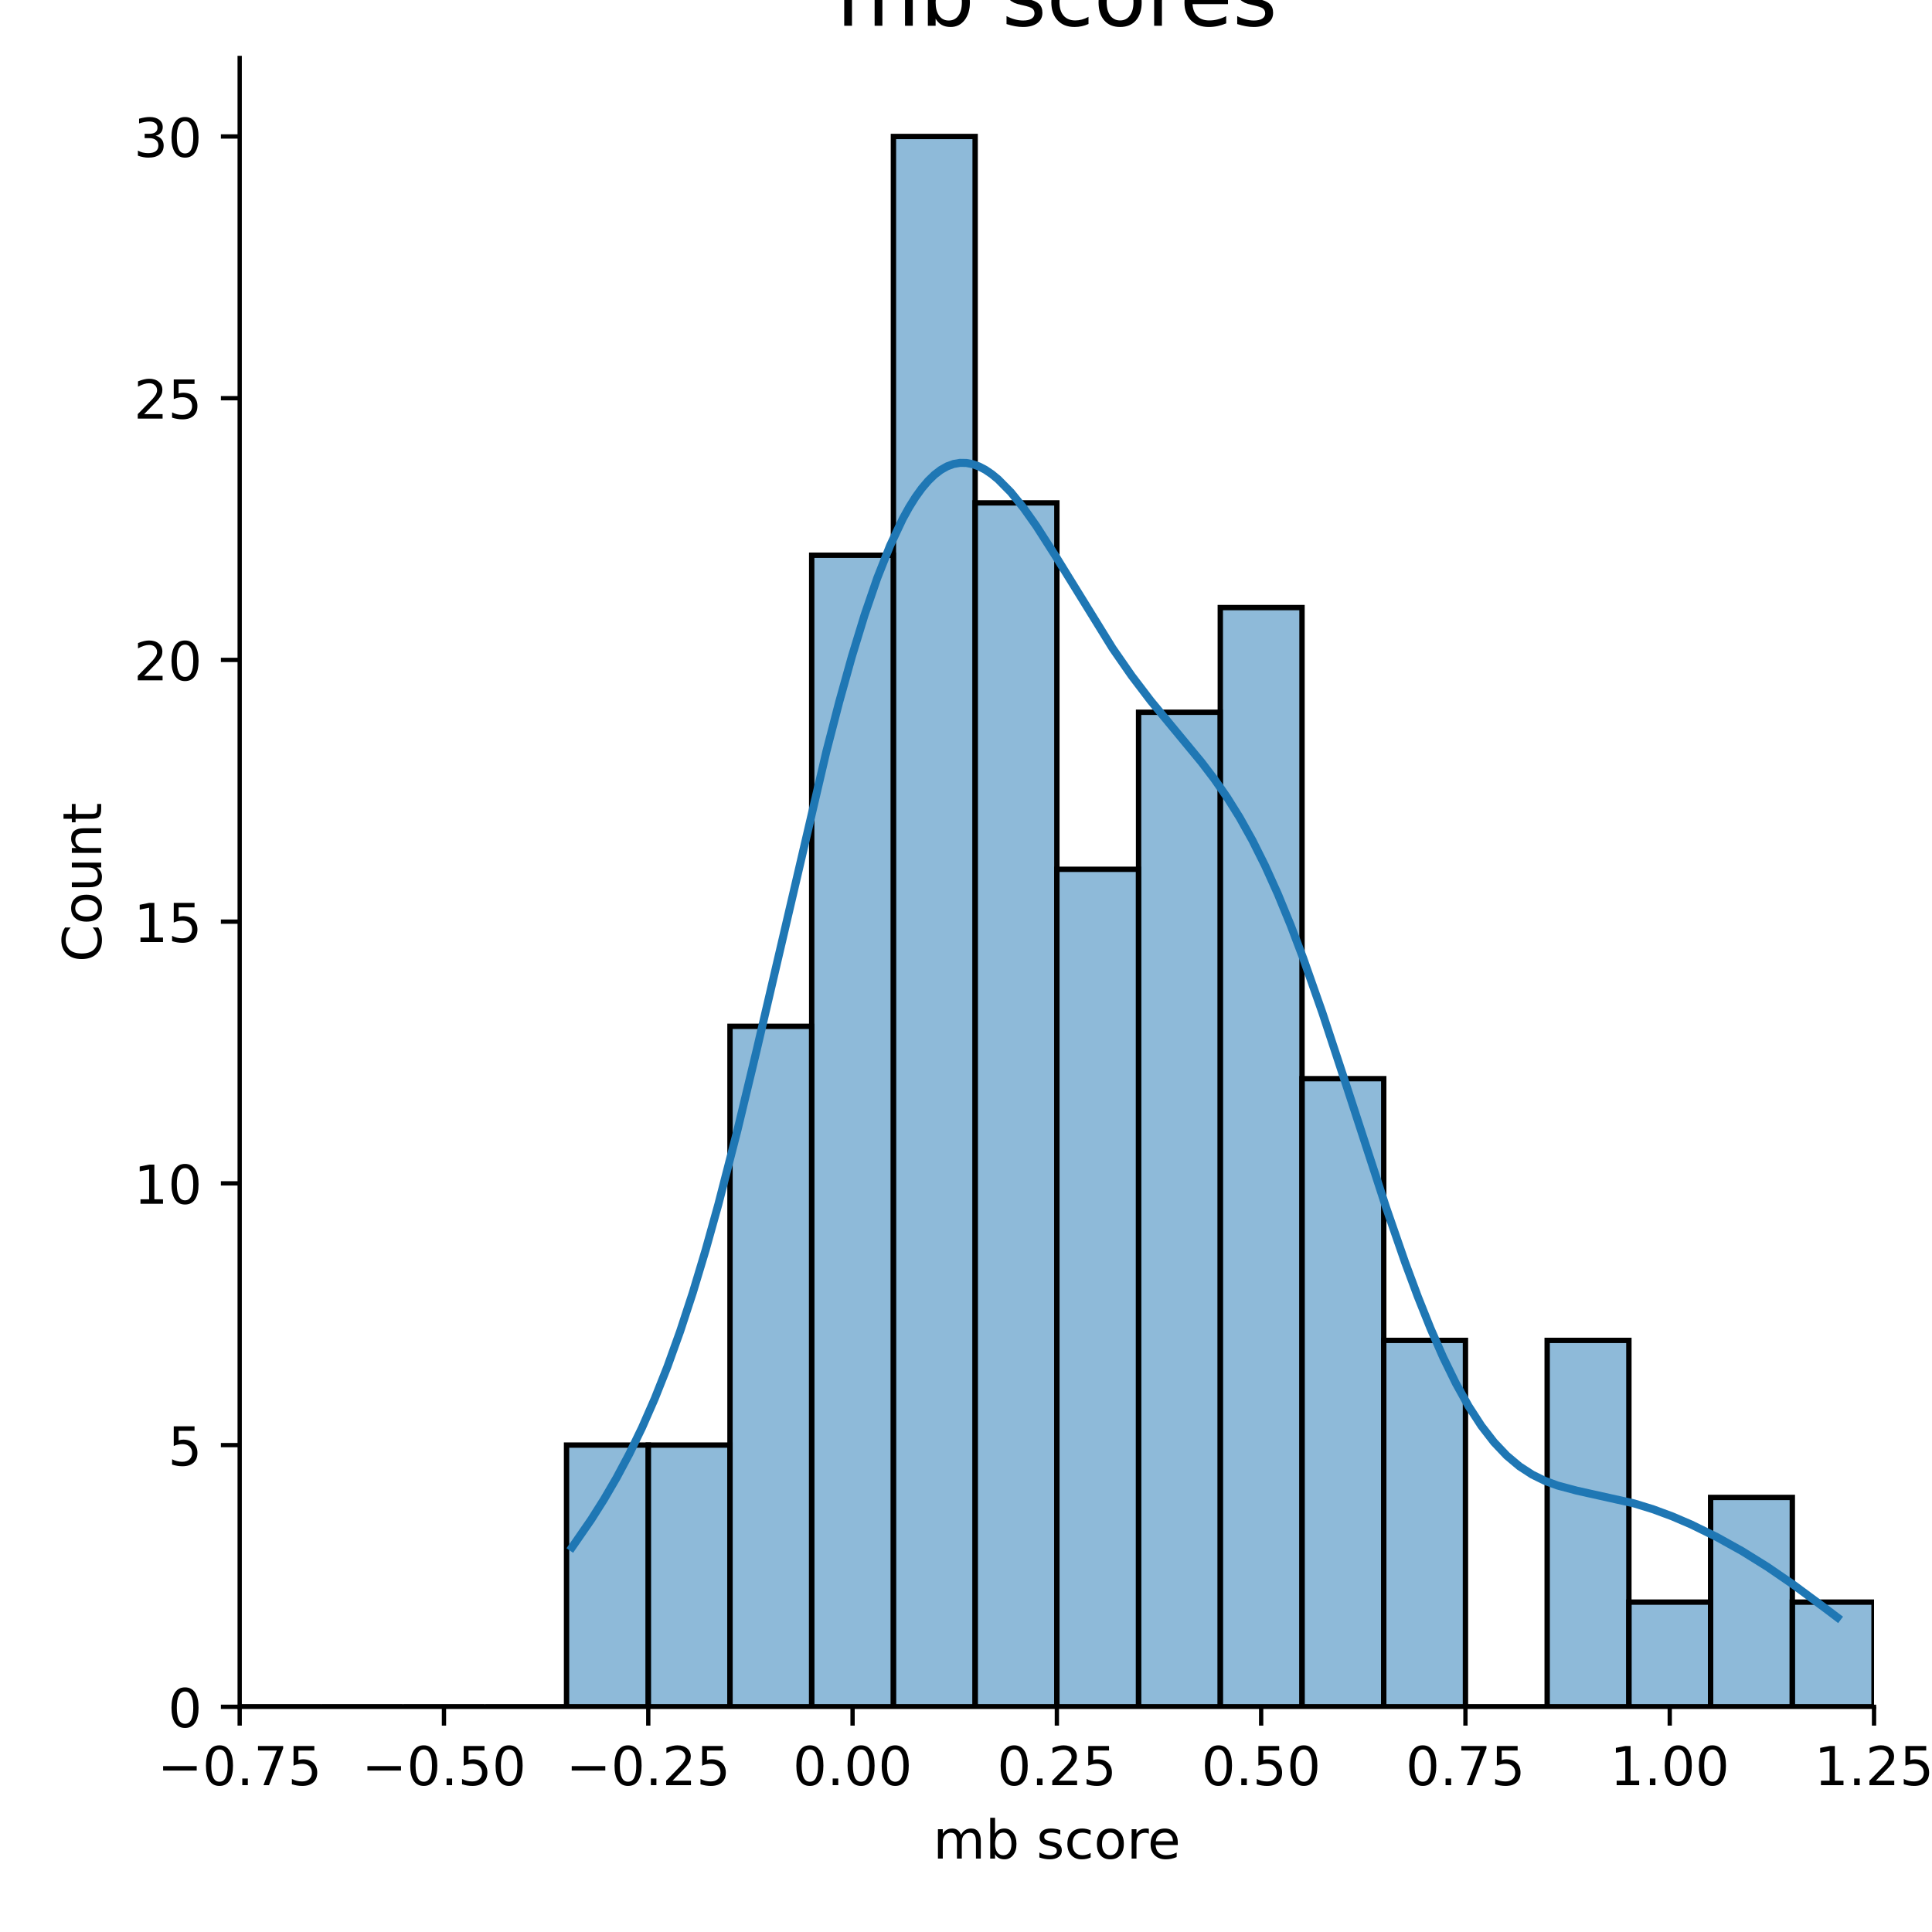
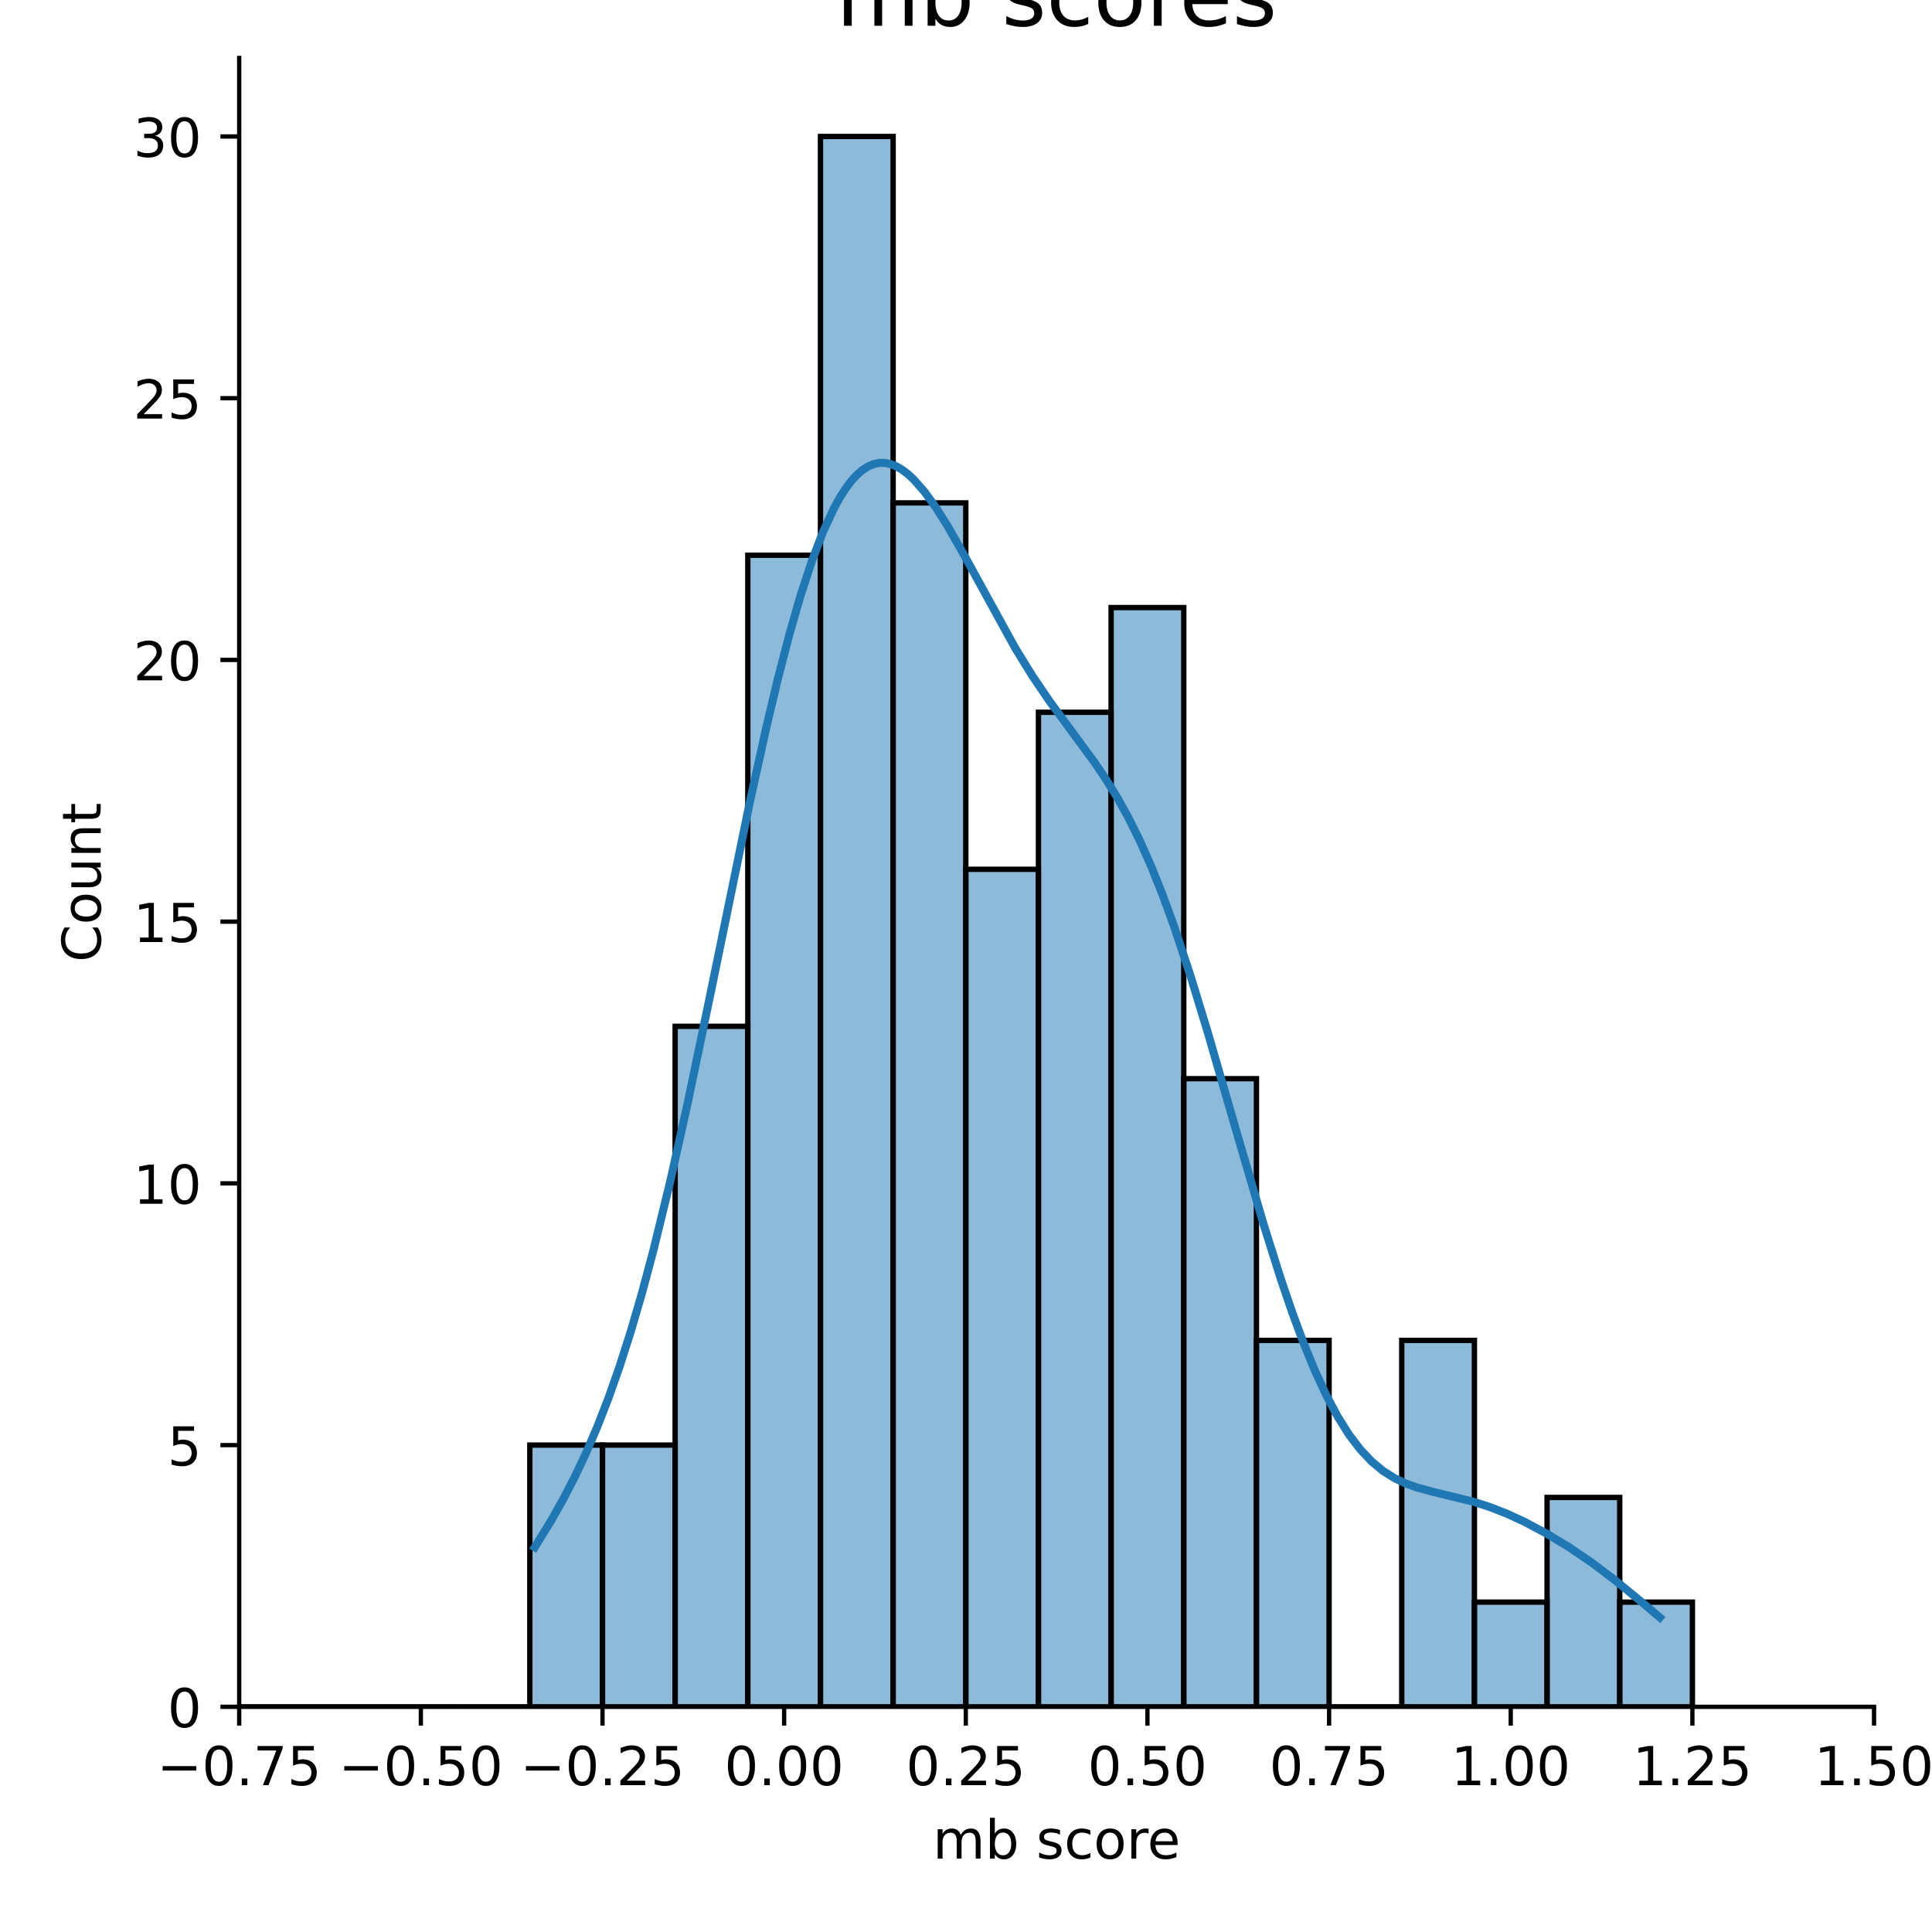
<svg xmlns="http://www.w3.org/2000/svg" xmlns:xlink="http://www.w3.org/1999/xlink" width="360pt" height="360pt" viewBox="0 0 360 360" version="1.1">
  <defs>
    <style type="text/css">*{stroke-linejoin: round; stroke-linecap: butt}</style>
  </defs>
  <g id="figure_1">
    <g id="patch_1">
      <path d="M 0 360  L 360 360  L 360 0  L 0 0  z " style="fill: #ffffff" />
    </g>
    <g id="axes_1">
      <g id="patch_2">
-         <path d="M 44.66 318.04  L 349.2 318.04  L 349.2 10.8  L 44.66 10.8  z " style="fill: #ffffff" />
+         <path d="M 44.57 318.04  L 349.2 318.04  L 349.2 10.8  L 44.57 10.8  z " style="fill: #ffffff" />
      </g>
      <g id="patch_3">
-         <path d="M 44.66 318.04  L 59.887 318.04  L 59.887 318.04  L 44.66 318.04  z " clip-path="url(#p619c63f97e)" style="fill: #1f77b4; fill-opacity: 0.5; stroke: #000000; stroke-linejoin: miter" />
+         <path d="M 44.57 318.04  L 58.109 318.04  L 58.109 318.04  L 44.57 318.04  z " clip-path="url(#p8a3a52ceca)" style="fill: #1f77b4; fill-opacity: 0.5; stroke: #000000; stroke-linejoin: miter" />
      </g>
      <g id="patch_4">
-         <path d="M 59.887 318.04  L 75.114 318.04  L 75.114 318.04  L 59.887 318.04  z " clip-path="url(#p619c63f97e)" style="fill: #1f77b4; fill-opacity: 0.5; stroke: #000000; stroke-linejoin: miter" />
+         <path d="M 58.109 318.04  L 71.648 318.04  L 71.648 318.04  L 58.109 318.04  z " clip-path="url(#p8a3a52ceca)" style="fill: #1f77b4; fill-opacity: 0.5; stroke: #000000; stroke-linejoin: miter" />
      </g>
      <g id="patch_5">
-         <path d="M 75.114 318.04  L 90.341 318.04  L 90.341 318.04  L 75.114 318.04  z " clip-path="url(#p619c63f97e)" style="fill: #1f77b4; fill-opacity: 0.5; stroke: #000000; stroke-linejoin: miter" />
+         <path d="M 71.648 318.04  L 85.187 318.04  L 85.187 318.04  L 71.648 318.04  z " clip-path="url(#p8a3a52ceca)" style="fill: #1f77b4; fill-opacity: 0.5; stroke: #000000; stroke-linejoin: miter" />
      </g>
      <g id="patch_6">
-         <path d="M 90.341 318.04  L 105.568 318.04  L 105.568 318.04  L 90.341 318.04  z " clip-path="url(#p619c63f97e)" style="fill: #1f77b4; fill-opacity: 0.5; stroke: #000000; stroke-linejoin: miter" />
+         <path d="M 85.187 318.04  L 98.726 318.04  L 98.726 318.04  L 85.187 318.04  z " clip-path="url(#p8a3a52ceca)" style="fill: #1f77b4; fill-opacity: 0.5; stroke: #000000; stroke-linejoin: miter" />
      </g>
      <g id="patch_7">
-         <path d="M 105.568 318.04  L 120.795 318.04  L 120.795 269.272  L 105.568 269.272  z " clip-path="url(#p619c63f97e)" style="fill: #1f77b4; fill-opacity: 0.5; stroke: #000000; stroke-linejoin: miter" />
+         <path d="M 98.726 318.04  L 112.266 318.04  L 112.266 269.272  L 98.726 269.272  z " clip-path="url(#p8a3a52ceca)" style="fill: #1f77b4; fill-opacity: 0.5; stroke: #000000; stroke-linejoin: miter" />
      </g>
      <g id="patch_8">
-         <path d="M 120.795 318.04  L 136.022 318.04  L 136.022 269.272  L 120.795 269.272  z " clip-path="url(#p619c63f97e)" style="fill: #1f77b4; fill-opacity: 0.5; stroke: #000000; stroke-linejoin: miter" />
+         <path d="M 112.266 318.04  L 125.805 318.04  L 125.805 269.272  L 112.266 269.272  z " clip-path="url(#p8a3a52ceca)" style="fill: #1f77b4; fill-opacity: 0.5; stroke: #000000; stroke-linejoin: miter" />
      </g>
      <g id="patch_9">
-         <path d="M 136.022 318.04  L 151.249 318.04  L 151.249 191.243  L 136.022 191.243  z " clip-path="url(#p619c63f97e)" style="fill: #1f77b4; fill-opacity: 0.5; stroke: #000000; stroke-linejoin: miter" />
+         <path d="M 125.805 318.04  L 139.344 318.04  L 139.344 191.243  L 125.805 191.243  z " clip-path="url(#p8a3a52ceca)" style="fill: #1f77b4; fill-opacity: 0.5; stroke: #000000; stroke-linejoin: miter" />
      </g>
      <g id="patch_10">
-         <path d="M 151.249 318.04  L 166.476 318.04  L 166.476 103.46  L 151.249 103.46  z " clip-path="url(#p619c63f97e)" style="fill: #1f77b4; fill-opacity: 0.5; stroke: #000000; stroke-linejoin: miter" />
+         <path d="M 139.344 318.04  L 152.883 318.04  L 152.883 103.46  L 139.344 103.46  z " clip-path="url(#p8a3a52ceca)" style="fill: #1f77b4; fill-opacity: 0.5; stroke: #000000; stroke-linejoin: miter" />
      </g>
      <g id="patch_11">
-         <path d="M 166.476 318.04  L 181.703 318.04  L 181.703 25.43  L 166.476 25.43  z " clip-path="url(#p619c63f97e)" style="fill: #1f77b4; fill-opacity: 0.5; stroke: #000000; stroke-linejoin: miter" />
+         <path d="M 152.883 318.04  L 166.422 318.04  L 166.422 25.43  L 152.883 25.43  z " clip-path="url(#p8a3a52ceca)" style="fill: #1f77b4; fill-opacity: 0.5; stroke: #000000; stroke-linejoin: miter" />
      </g>
      <g id="patch_12">
-         <path d="M 181.703 318.04  L 196.93 318.04  L 196.93 93.706  L 181.703 93.706  z " clip-path="url(#p619c63f97e)" style="fill: #1f77b4; fill-opacity: 0.5; stroke: #000000; stroke-linejoin: miter" />
+         <path d="M 166.422 318.04  L 179.961 318.04  L 179.961 93.706  L 166.422 93.706  z " clip-path="url(#p8a3a52ceca)" style="fill: #1f77b4; fill-opacity: 0.5; stroke: #000000; stroke-linejoin: miter" />
      </g>
      <g id="patch_13">
-         <path d="M 196.93 318.04  L 212.157 318.04  L 212.157 161.982  L 196.93 161.982  z " clip-path="url(#p619c63f97e)" style="fill: #1f77b4; fill-opacity: 0.5; stroke: #000000; stroke-linejoin: miter" />
+         <path d="M 179.961 318.04  L 193.5 318.04  L 193.5 161.982  L 179.961 161.982  z " clip-path="url(#p8a3a52ceca)" style="fill: #1f77b4; fill-opacity: 0.5; stroke: #000000; stroke-linejoin: miter" />
      </g>
      <g id="patch_14">
-         <path d="M 212.157 318.04  L 227.384 318.04  L 227.384 132.721  L 212.157 132.721  z " clip-path="url(#p619c63f97e)" style="fill: #1f77b4; fill-opacity: 0.5; stroke: #000000; stroke-linejoin: miter" />
+         <path d="M 193.5 318.04  L 207.039 318.04  L 207.039 132.721  L 193.5 132.721  z " clip-path="url(#p8a3a52ceca)" style="fill: #1f77b4; fill-opacity: 0.5; stroke: #000000; stroke-linejoin: miter" />
      </g>
      <g id="patch_15">
-         <path d="M 227.384 318.04  L 242.611 318.04  L 242.611 113.213  L 227.384 113.213  z " clip-path="url(#p619c63f97e)" style="fill: #1f77b4; fill-opacity: 0.5; stroke: #000000; stroke-linejoin: miter" />
+         <path d="M 207.039 318.04  L 220.578 318.04  L 220.578 113.213  L 207.039 113.213  z " clip-path="url(#p8a3a52ceca)" style="fill: #1f77b4; fill-opacity: 0.5; stroke: #000000; stroke-linejoin: miter" />
      </g>
      <g id="patch_16">
-         <path d="M 242.611 318.04  L 257.838 318.04  L 257.838 200.996  L 242.611 200.996  z " clip-path="url(#p619c63f97e)" style="fill: #1f77b4; fill-opacity: 0.5; stroke: #000000; stroke-linejoin: miter" />
+         <path d="M 220.578 318.04  L 234.118 318.04  L 234.118 200.996  L 220.578 200.996  z " clip-path="url(#p8a3a52ceca)" style="fill: #1f77b4; fill-opacity: 0.5; stroke: #000000; stroke-linejoin: miter" />
      </g>
      <g id="patch_17">
-         <path d="M 257.838 318.04  L 273.065 318.04  L 273.065 249.764  L 257.838 249.764  z " clip-path="url(#p619c63f97e)" style="fill: #1f77b4; fill-opacity: 0.5; stroke: #000000; stroke-linejoin: miter" />
+         <path d="M 234.118 318.04  L 247.657 318.04  L 247.657 249.764  L 234.118 249.764  z " clip-path="url(#p8a3a52ceca)" style="fill: #1f77b4; fill-opacity: 0.5; stroke: #000000; stroke-linejoin: miter" />
      </g>
      <g id="patch_18">
-         <path d="M 273.065 318.04  L 288.292 318.04  L 288.292 318.04  L 273.065 318.04  z " clip-path="url(#p619c63f97e)" style="fill: #1f77b4; fill-opacity: 0.5; stroke: #000000; stroke-linejoin: miter" />
+         <path d="M 247.657 318.04  L 261.196 318.04  L 261.196 318.04  L 247.657 318.04  z " clip-path="url(#p8a3a52ceca)" style="fill: #1f77b4; fill-opacity: 0.5; stroke: #000000; stroke-linejoin: miter" />
      </g>
      <g id="patch_19">
-         <path d="M 288.292 318.04  L 303.519 318.04  L 303.519 249.764  L 288.292 249.764  z " clip-path="url(#p619c63f97e)" style="fill: #1f77b4; fill-opacity: 0.5; stroke: #000000; stroke-linejoin: miter" />
+         <path d="M 261.196 318.04  L 274.735 318.04  L 274.735 249.764  L 261.196 249.764  z " clip-path="url(#p8a3a52ceca)" style="fill: #1f77b4; fill-opacity: 0.5; stroke: #000000; stroke-linejoin: miter" />
      </g>
      <g id="patch_20">
-         <path d="M 303.519 318.04  L 318.746 318.04  L 318.746 298.533  L 303.519 298.533  z " clip-path="url(#p619c63f97e)" style="fill: #1f77b4; fill-opacity: 0.5; stroke: #000000; stroke-linejoin: miter" />
+         <path d="M 274.735 318.04  L 288.274 318.04  L 288.274 298.533  L 274.735 298.533  z " clip-path="url(#p8a3a52ceca)" style="fill: #1f77b4; fill-opacity: 0.5; stroke: #000000; stroke-linejoin: miter" />
      </g>
      <g id="patch_21">
-         <path d="M 318.746 318.04  L 333.973 318.04  L 333.973 279.025  L 318.746 279.025  z " clip-path="url(#p619c63f97e)" style="fill: #1f77b4; fill-opacity: 0.5; stroke: #000000; stroke-linejoin: miter" />
+         <path d="M 288.274 318.04  L 301.813 318.04  L 301.813 279.025  L 288.274 279.025  z " clip-path="url(#p8a3a52ceca)" style="fill: #1f77b4; fill-opacity: 0.5; stroke: #000000; stroke-linejoin: miter" />
      </g>
      <g id="patch_22">
-         <path d="M 333.973 318.04  L 349.2 318.04  L 349.2 298.533  L 333.973 298.533  z " clip-path="url(#p619c63f97e)" style="fill: #1f77b4; fill-opacity: 0.5; stroke: #000000; stroke-linejoin: miter" />
+         <path d="M 301.813 318.04  L 315.352 318.04  L 315.352 298.533  L 301.813 298.533  z " clip-path="url(#p8a3a52ceca)" style="fill: #1f77b4; fill-opacity: 0.5; stroke: #000000; stroke-linejoin: miter" />
      </g>
      <g id="matplotlib.axis_1">
        <g id="xtick_1">
          <g id="line2d_1">
            <defs>
-               <path id="mde78fc7ab2" d="M 0 0  L 0 3.5  " style="stroke: #000000; stroke-width: 0.8" />
+               <path id="m3c05bf5088" d="M 0 0  L 0 3.5  " style="stroke: #000000; stroke-width: 0.8" />
            </defs>
            <g>
-               <use xlink:href="#mde78fc7ab2" x="44.66" y="318.04" style="stroke: #000000; stroke-width: 0.8" />
+               <use xlink:href="#m3c05bf5088" x="44.57" y="318.04" style="stroke: #000000; stroke-width: 0.8" />
            </g>
          </g>
          <g id="text_1">
-             <g transform="translate(29.33734 332.6384) scale(0.1 -0.1)">
+             <g transform="translate(29.24734 332.6384) scale(0.1 -0.1)">
              <defs>
                <path id="DejaVuSans-2212" d="M 678 2272  L 4684 2272  L 4684 1741  L 678 1741  L 678 2272  z " transform="scale(0.015625)" />
                <path id="DejaVuSans-30" d="M 2034 4250  Q 1547 4250 1301 3770  Q 1056 3291 1056 2328  Q 1056 1369 1301 889  Q 1547 409 2034 409  Q 2525 409 2770 889  Q 3016 1369 3016 2328  Q 3016 3291 2770 3770  Q 2525 4250 2034 4250  z M 2034 4750  Q 2819 4750 3233 4129  Q 3647 3509 3647 2328  Q 3647 1150 3233 529  Q 2819 -91 2034 -91  Q 1250 -91 836 529  Q 422 1150 422 2328  Q 422 3509 836 4129  Q 1250 4750 2034 4750  z " transform="scale(0.015625)" />
                <path id="DejaVuSans-2e" d="M 684 794  L 1344 794  L 1344 0  L 684 0  L 684 794  z " transform="scale(0.015625)" />
                <path id="DejaVuSans-37" d="M 525 4666  L 3525 4666  L 3525 4397  L 1831 0  L 1172 0  L 2766 4134  L 525 4134  L 525 4666  z " transform="scale(0.015625)" />
                <path id="DejaVuSans-35" d="M 691 4666  L 3169 4666  L 3169 4134  L 1269 4134  L 1269 2991  Q 1406 3038 1543 3061  Q 1681 3084 1819 3084  Q 2600 3084 3056 2656  Q 3513 2228 3513 1497  Q 3513 744 3044 326  Q 2575 -91 1722 -91  Q 1428 -91 1123 -41  Q 819 9 494 109  L 494 744  Q 775 591 1075 516  Q 1375 441 1709 441  Q 2250 441 2565 725  Q 2881 1009 2881 1497  Q 2881 1984 2565 2268  Q 2250 2553 1709 2553  Q 1456 2553 1204 2497  Q 953 2441 691 2322  L 691 4666  z " transform="scale(0.015625)" />
              </defs>
              <use xlink:href="#DejaVuSans-2212" />
              <use xlink:href="#DejaVuSans-30" x="83.789" />
              <use xlink:href="#DejaVuSans-2e" x="147.412" />
              <use xlink:href="#DejaVuSans-37" x="179.199" />
              <use xlink:href="#DejaVuSans-35" x="242.822" />
            </g>
          </g>
        </g>
        <g id="xtick_2">
          <g id="line2d_2">
            <g>
-               <use xlink:href="#mde78fc7ab2" x="82.728" y="318.04" style="stroke: #000000; stroke-width: 0.8" />
+               <use xlink:href="#m3c05bf5088" x="78.418" y="318.04" style="stroke: #000000; stroke-width: 0.8" />
            </g>
          </g>
          <g id="text_2">
-             <g transform="translate(67.40484 332.6384) scale(0.1 -0.1)">
+             <g transform="translate(63.09512 332.6384) scale(0.1 -0.1)">
              <use xlink:href="#DejaVuSans-2212" />
              <use xlink:href="#DejaVuSans-30" x="83.789" />
              <use xlink:href="#DejaVuSans-2e" x="147.412" />
              <use xlink:href="#DejaVuSans-35" x="179.199" />
              <use xlink:href="#DejaVuSans-30" x="242.822" />
            </g>
          </g>
        </g>
        <g id="xtick_3">
          <g id="line2d_3">
            <g>
-               <use xlink:href="#mde78fc7ab2" x="120.795" y="318.04" style="stroke: #000000; stroke-width: 0.8" />
+               <use xlink:href="#m3c05bf5088" x="112.266" y="318.04" style="stroke: #000000; stroke-width: 0.8" />
            </g>
          </g>
          <g id="text_3">
-             <g transform="translate(105.4723 332.6384) scale(0.1 -0.1)">
+             <g transform="translate(96.9429 332.6384) scale(0.1 -0.1)">
              <defs>
                <path id="DejaVuSans-32" d="M 1228 531  L 3431 531  L 3431 0  L 469 0  L 469 531  Q 828 903 1448 1529  Q 2069 2156 2228 2338  Q 2531 2678 2651 2914  Q 2772 3150 2772 3378  Q 2772 3750 2511 3984  Q 2250 4219 1831 4219  Q 1534 4219 1204 4116  Q 875 4013 500 3803  L 500 4441  Q 881 4594 1212 4672  Q 1544 4750 1819 4750  Q 2544 4750 2975 4387  Q 3406 4025 3406 3419  Q 3406 3131 3298 2873  Q 3191 2616 2906 2266  Q 2828 2175 2409 1742  Q 1991 1309 1228 531  z " transform="scale(0.015625)" />
              </defs>
              <use xlink:href="#DejaVuSans-2212" />
              <use xlink:href="#DejaVuSans-30" x="83.789" />
              <use xlink:href="#DejaVuSans-2e" x="147.412" />
              <use xlink:href="#DejaVuSans-32" x="179.199" />
              <use xlink:href="#DejaVuSans-35" x="242.822" />
            </g>
          </g>
        </g>
        <g id="xtick_4">
          <g id="line2d_4">
            <g>
-               <use xlink:href="#mde78fc7ab2" x="158.863" y="318.04" style="stroke: #000000; stroke-width: 0.8" />
+               <use xlink:href="#m3c05bf5088" x="146.113" y="318.04" style="stroke: #000000; stroke-width: 0.8" />
            </g>
          </g>
          <g id="text_4">
-             <g transform="translate(147.7297 332.6384) scale(0.1 -0.1)">
+             <g transform="translate(134.9805 332.6384) scale(0.1 -0.1)">
              <use xlink:href="#DejaVuSans-30" />
              <use xlink:href="#DejaVuSans-2e" x="63.623" />
              <use xlink:href="#DejaVuSans-30" x="95.41" />
              <use xlink:href="#DejaVuSans-30" x="159.033" />
            </g>
          </g>
        </g>
        <g id="xtick_5">
          <g id="line2d_5">
            <g>
-               <use xlink:href="#mde78fc7ab2" x="196.93" y="318.04" style="stroke: #000000; stroke-width: 0.8" />
+               <use xlink:href="#m3c05bf5088" x="179.961" y="318.04" style="stroke: #000000; stroke-width: 0.8" />
            </g>
          </g>
          <g id="text_5">
-             <g transform="translate(185.7972 332.6384) scale(0.1 -0.1)">
+             <g transform="translate(168.8283 332.6384) scale(0.1 -0.1)">
              <use xlink:href="#DejaVuSans-30" />
              <use xlink:href="#DejaVuSans-2e" x="63.623" />
              <use xlink:href="#DejaVuSans-32" x="95.41" />
              <use xlink:href="#DejaVuSans-35" x="159.033" />
            </g>
          </g>
        </g>
        <g id="xtick_6">
          <g id="line2d_6">
            <g>
-               <use xlink:href="#mde78fc7ab2" x="234.998" y="318.04" style="stroke: #000000; stroke-width: 0.8" />
+               <use xlink:href="#m3c05bf5088" x="213.809" y="318.04" style="stroke: #000000; stroke-width: 0.8" />
            </g>
          </g>
          <g id="text_6">
-             <g transform="translate(223.8647 332.6384) scale(0.1 -0.1)">
+             <g transform="translate(202.6761 332.6384) scale(0.1 -0.1)">
              <use xlink:href="#DejaVuSans-30" />
              <use xlink:href="#DejaVuSans-2e" x="63.623" />
              <use xlink:href="#DejaVuSans-35" x="95.41" />
              <use xlink:href="#DejaVuSans-30" x="159.033" />
            </g>
          </g>
        </g>
        <g id="xtick_7">
          <g id="line2d_7">
            <g>
-               <use xlink:href="#mde78fc7ab2" x="273.065" y="318.04" style="stroke: #000000; stroke-width: 0.8" />
+               <use xlink:href="#m3c05bf5088" x="247.657" y="318.04" style="stroke: #000000; stroke-width: 0.8" />
            </g>
          </g>
          <g id="text_7">
-             <g transform="translate(261.9322 332.6384) scale(0.1 -0.1)">
+             <g transform="translate(236.5239 332.6384) scale(0.1 -0.1)">
              <use xlink:href="#DejaVuSans-30" />
              <use xlink:href="#DejaVuSans-2e" x="63.623" />
              <use xlink:href="#DejaVuSans-37" x="95.41" />
              <use xlink:href="#DejaVuSans-35" x="159.033" />
            </g>
          </g>
        </g>
        <g id="xtick_8">
          <g id="line2d_8">
            <g>
-               <use xlink:href="#mde78fc7ab2" x="311.132" y="318.04" style="stroke: #000000; stroke-width: 0.8" />
+               <use xlink:href="#m3c05bf5088" x="281.504" y="318.04" style="stroke: #000000; stroke-width: 0.8" />
            </g>
          </g>
          <g id="text_8">
-             <g transform="translate(299.9997 332.6384) scale(0.1 -0.1)">
+             <g transform="translate(270.3716 332.6384) scale(0.1 -0.1)">
              <defs>
                <path id="DejaVuSans-31" d="M 794 531  L 1825 531  L 1825 4091  L 703 3866  L 703 4441  L 1819 4666  L 2450 4666  L 2450 531  L 3481 531  L 3481 0  L 794 0  L 794 531  z " transform="scale(0.015625)" />
              </defs>
              <use xlink:href="#DejaVuSans-31" />
              <use xlink:href="#DejaVuSans-2e" x="63.623" />
              <use xlink:href="#DejaVuSans-30" x="95.41" />
              <use xlink:href="#DejaVuSans-30" x="159.033" />
            </g>
          </g>
        </g>
        <g id="xtick_9">
          <g id="line2d_9">
            <g>
-               <use xlink:href="#mde78fc7ab2" x="349.2" y="318.04" style="stroke: #000000; stroke-width: 0.8" />
+               <use xlink:href="#m3c05bf5088" x="315.352" y="318.04" style="stroke: #000000; stroke-width: 0.8" />
            </g>
          </g>
          <g id="text_9">
+             <g transform="translate(304.2194 332.6384) scale(0.1 -0.1)">
+               <use xlink:href="#DejaVuSans-31" />
+               <use xlink:href="#DejaVuSans-2e" x="63.623" />
+               <use xlink:href="#DejaVuSans-32" x="95.41" />
+               <use xlink:href="#DejaVuSans-35" x="159.033" />
+             </g>
+           </g>
+         </g>
+         <g id="xtick_10">
+           <g id="line2d_10">
+             <g>
+               <use xlink:href="#m3c05bf5088" x="349.2" y="318.04" style="stroke: #000000; stroke-width: 0.8" />
+             </g>
+           </g>
+           <g id="text_10">
            <g transform="translate(338.0672 332.6384) scale(0.1 -0.1)">
              <use xlink:href="#DejaVuSans-31" />
              <use xlink:href="#DejaVuSans-2e" x="63.623" />
-               <use xlink:href="#DejaVuSans-32" x="95.41" />
-               <use xlink:href="#DejaVuSans-35" x="159.033" />
-             </g>
-           </g>
-         </g>
-         <g id="text_10">
-           <g transform="translate(173.8636 346.3166) scale(0.1 -0.1)">
+               <use xlink:href="#DejaVuSans-35" x="95.41" />
+               <use xlink:href="#DejaVuSans-30" x="159.033" />
+             </g>
+           </g>
+         </g>
+         <g id="text_11">
+           <g transform="translate(173.8186 346.3166) scale(0.1 -0.1)">
            <defs>
              <path id="DejaVuSans-6d" d="M 3328 2828  Q 3544 3216 3844 3400  Q 4144 3584 4550 3584  Q 5097 3584 5394 3201  Q 5691 2819 5691 2113  L 5691 0  L 5113 0  L 5113 2094  Q 5113 2597 4934 2840  Q 4756 3084 4391 3084  Q 3944 3084 3684 2787  Q 3425 2491 3425 1978  L 3425 0  L 2847 0  L 2847 2094  Q 2847 2600 2669 2842  Q 2491 3084 2119 3084  Q 1678 3084 1418 2786  Q 1159 2488 1159 1978  L 1159 0  L 581 0  L 581 3500  L 1159 3500  L 1159 2956  Q 1356 3278 1631 3431  Q 1906 3584 2284 3584  Q 2666 3584 2933 3390  Q 3200 3197 3328 2828  z " transform="scale(0.015625)" />
              <path id="DejaVuSans-62" d="M 3116 1747  Q 3116 2381 2855 2742  Q 2594 3103 2138 3103  Q 1681 3103 1420 2742  Q 1159 2381 1159 1747  Q 1159 1113 1420 752  Q 1681 391 2138 391  Q 2594 391 2855 752  Q 3116 1113 3116 1747  z M 1159 2969  Q 1341 3281 1617 3432  Q 1894 3584 2278 3584  Q 2916 3584 3314 3078  Q 3713 2572 3713 1747  Q 3713 922 3314 415  Q 2916 -91 2278 -91  Q 1894 -91 1617 61  Q 1341 213 1159 525  L 1159 0  L 581 0  L 581 4863  L 1159 4863  L 1159 2969  z " transform="scale(0.015625)" />
              <path id="DejaVuSans-20" transform="scale(0.015625)" />
              <path id="DejaVuSans-73" d="M 2834 3397  L 2834 2853  Q 2591 2978 2328 3040  Q 2066 3103 1784 3103  Q 1356 3103 1142 2972  Q 928 2841 928 2578  Q 928 2378 1081 2264  Q 1234 2150 1697 2047  L 1894 2003  Q 2506 1872 2764 1633  Q 3022 1394 3022 966  Q 3022 478 2636 193  Q 2250 -91 1575 -91  Q 1294 -91 989 -36  Q 684 19 347 128  L 347 722  Q 666 556 975 473  Q 1284 391 1588 391  Q 1994 391 2212 530  Q 2431 669 2431 922  Q 2431 1156 2273 1281  Q 2116 1406 1581 1522  L 1381 1569  Q 847 1681 609 1914  Q 372 2147 372 2553  Q 372 3047 722 3315  Q 1072 3584 1716 3584  Q 2034 3584 2315 3537  Q 2597 3491 2834 3397  z " transform="scale(0.015625)" />
              <path id="DejaVuSans-63" d="M 3122 3366  L 3122 2828  Q 2878 2963 2633 3030  Q 2388 3097 2138 3097  Q 1578 3097 1268 2742  Q 959 2388 959 1747  Q 959 1106 1268 751  Q 1578 397 2138 397  Q 2388 397 2633 464  Q 2878 531 3122 666  L 3122 134  Q 2881 22 2623 -34  Q 2366 -91 2075 -91  Q 1284 -91 818 406  Q 353 903 353 1747  Q 353 2603 823 3093  Q 1294 3584 2113 3584  Q 2378 3584 2631 3529  Q 2884 3475 3122 3366  z " transform="scale(0.015625)" />
              <path id="DejaVuSans-6f" d="M 1959 3097  Q 1497 3097 1228 2736  Q 959 2375 959 1747  Q 959 1119 1226 758  Q 1494 397 1959 397  Q 2419 397 2687 759  Q 2956 1122 2956 1747  Q 2956 2369 2687 2733  Q 2419 3097 1959 3097  z M 1959 3584  Q 2709 3584 3137 3096  Q 3566 2609 3566 1747  Q 3566 888 3137 398  Q 2709 -91 1959 -91  Q 1206 -91 779 398  Q 353 888 353 1747  Q 353 2609 779 3096  Q 1206 3584 1959 3584  z " transform="scale(0.015625)" />
              <path id="DejaVuSans-72" d="M 2631 2963  Q 2534 3019 2420 3045  Q 2306 3072 2169 3072  Q 1681 3072 1420 2755  Q 1159 2438 1159 1844  L 1159 0  L 581 0  L 581 3500  L 1159 3500  L 1159 2956  Q 1341 3275 1631 3429  Q 1922 3584 2338 3584  Q 2397 3584 2469 3576  Q 2541 3569 2628 3553  L 2631 2963  z " transform="scale(0.015625)" />
              <path id="DejaVuSans-65" d="M 3597 1894  L 3597 1613  L 953 1613  Q 991 1019 1311 708  Q 1631 397 2203 397  Q 2534 397 2845 478  Q 3156 559 3463 722  L 3463 178  Q 3153 47 2828 -22  Q 2503 -91 2169 -91  Q 1331 -91 842 396  Q 353 884 353 1716  Q 353 2575 817 3079  Q 1281 3584 2069 3584  Q 2775 3584 3186 3129  Q 3597 2675 3597 1894  z M 3022 2063  Q 3016 2534 2758 2815  Q 2500 3097 2075 3097  Q 1594 3097 1305 2825  Q 1016 2553 972 2059  L 3022 2063  z " transform="scale(0.015625)" />
            </defs>
            <use xlink:href="#DejaVuSans-6d" />
            <use xlink:href="#DejaVuSans-62" x="97.412" />
            <use xlink:href="#DejaVuSans-20" x="160.889" />
            <use xlink:href="#DejaVuSans-73" x="192.676" />
            <use xlink:href="#DejaVuSans-63" x="244.775" />
            <use xlink:href="#DejaVuSans-6f" x="299.756" />
            <use xlink:href="#DejaVuSans-72" x="360.938" />
            <use xlink:href="#DejaVuSans-65" x="399.801" />
          </g>
        </g>
      </g>
      <g id="matplotlib.axis_2">
        <g id="ytick_1">
-           <g id="line2d_10">
+           <g id="line2d_11">
            <defs>
-               <path id="m143e3a9e4e" d="M 0 0  L -3.5 0  " style="stroke: #000000; stroke-width: 0.8" />
+               <path id="m6d9a91f7d6" d="M 0 0  L -3.5 0  " style="stroke: #000000; stroke-width: 0.8" />
            </defs>
            <g>
-               <use xlink:href="#m143e3a9e4e" x="44.66" y="318.04" style="stroke: #000000; stroke-width: 0.8" />
-             </g>
-           </g>
-           <g id="text_11">
-             <g transform="translate(31.2975 321.8392) scale(0.1 -0.1)">
+               <use xlink:href="#m6d9a91f7d6" x="44.57" y="318.04" style="stroke: #000000; stroke-width: 0.8" />
+             </g>
+           </g>
+           <g id="text_12">
+             <g transform="translate(31.2075 321.8392) scale(0.1 -0.1)">
              <use xlink:href="#DejaVuSans-30" />
            </g>
          </g>
        </g>
        <g id="ytick_2">
-           <g id="line2d_11">
-             <g>
-               <use xlink:href="#m143e3a9e4e" x="44.66" y="269.272" style="stroke: #000000; stroke-width: 0.8" />
-             </g>
-           </g>
-           <g id="text_12">
-             <g transform="translate(31.2975 273.071) scale(0.1 -0.1)">
+           <g id="line2d_12">
+             <g>
+               <use xlink:href="#m6d9a91f7d6" x="44.57" y="269.272" style="stroke: #000000; stroke-width: 0.8" />
+             </g>
+           </g>
+           <g id="text_13">
+             <g transform="translate(31.2075 273.071) scale(0.1 -0.1)">
              <use xlink:href="#DejaVuSans-35" />
            </g>
          </g>
        </g>
        <g id="ytick_3">
-           <g id="line2d_12">
-             <g>
-               <use xlink:href="#m143e3a9e4e" x="44.66" y="220.503" style="stroke: #000000; stroke-width: 0.8" />
-             </g>
-           </g>
-           <g id="text_13">
-             <g transform="translate(24.935 224.3027) scale(0.1 -0.1)">
+           <g id="line2d_13">
+             <g>
+               <use xlink:href="#m6d9a91f7d6" x="44.57" y="220.503" style="stroke: #000000; stroke-width: 0.8" />
+             </g>
+           </g>
+           <g id="text_14">
+             <g transform="translate(24.845 224.3027) scale(0.1 -0.1)">
              <use xlink:href="#DejaVuSans-31" />
              <use xlink:href="#DejaVuSans-30" x="63.623" />
            </g>
          </g>
        </g>
        <g id="ytick_4">
-           <g id="line2d_13">
-             <g>
-               <use xlink:href="#m143e3a9e4e" x="44.66" y="171.735" style="stroke: #000000; stroke-width: 0.8" />
-             </g>
-           </g>
-           <g id="text_14">
-             <g transform="translate(24.935 175.5345) scale(0.1 -0.1)">
+           <g id="line2d_14">
+             <g>
+               <use xlink:href="#m6d9a91f7d6" x="44.57" y="171.735" style="stroke: #000000; stroke-width: 0.8" />
+             </g>
+           </g>
+           <g id="text_15">
+             <g transform="translate(24.845 175.5345) scale(0.1 -0.1)">
              <use xlink:href="#DejaVuSans-31" />
              <use xlink:href="#DejaVuSans-35" x="63.623" />
            </g>
          </g>
        </g>
        <g id="ytick_5">
-           <g id="line2d_14">
-             <g>
-               <use xlink:href="#m143e3a9e4e" x="44.66" y="122.967" style="stroke: #000000; stroke-width: 0.8" />
-             </g>
-           </g>
-           <g id="text_15">
-             <g transform="translate(24.935 126.7662) scale(0.1 -0.1)">
+           <g id="line2d_15">
+             <g>
+               <use xlink:href="#m6d9a91f7d6" x="44.57" y="122.967" style="stroke: #000000; stroke-width: 0.8" />
+             </g>
+           </g>
+           <g id="text_16">
+             <g transform="translate(24.845 126.7662) scale(0.1 -0.1)">
              <use xlink:href="#DejaVuSans-32" />
              <use xlink:href="#DejaVuSans-30" x="63.623" />
            </g>
          </g>
        </g>
        <g id="ytick_6">
-           <g id="line2d_15">
-             <g>
-               <use xlink:href="#m143e3a9e4e" x="44.66" y="74.199" style="stroke: #000000; stroke-width: 0.8" />
-             </g>
-           </g>
-           <g id="text_16">
-             <g transform="translate(24.935 77.99795) scale(0.1 -0.1)">
+           <g id="line2d_16">
+             <g>
+               <use xlink:href="#m6d9a91f7d6" x="44.57" y="74.199" style="stroke: #000000; stroke-width: 0.8" />
+             </g>
+           </g>
+           <g id="text_17">
+             <g transform="translate(24.845 77.99795) scale(0.1 -0.1)">
              <use xlink:href="#DejaVuSans-32" />
              <use xlink:href="#DejaVuSans-35" x="63.623" />
            </g>
          </g>
        </g>
        <g id="ytick_7">
-           <g id="line2d_16">
-             <g>
-               <use xlink:href="#m143e3a9e4e" x="44.66" y="25.43" style="stroke: #000000; stroke-width: 0.8" />
-             </g>
-           </g>
-           <g id="text_17">
-             <g transform="translate(24.935 29.22969) scale(0.1 -0.1)">
+           <g id="line2d_17">
+             <g>
+               <use xlink:href="#m6d9a91f7d6" x="44.57" y="25.43" style="stroke: #000000; stroke-width: 0.8" />
+             </g>
+           </g>
+           <g id="text_18">
+             <g transform="translate(24.845 29.22969) scale(0.1 -0.1)">
              <defs>
                <path id="DejaVuSans-33" d="M 2597 2516  Q 3050 2419 3304 2112  Q 3559 1806 3559 1356  Q 3559 666 3084 287  Q 2609 -91 1734 -91  Q 1441 -91 1130 -33  Q 819 25 488 141  L 488 750  Q 750 597 1062 519  Q 1375 441 1716 441  Q 2309 441 2620 675  Q 2931 909 2931 1356  Q 2931 1769 2642 2001  Q 2353 2234 1838 2234  L 1294 2234  L 1294 2753  L 1863 2753  Q 2328 2753 2575 2939  Q 2822 3125 2822 3475  Q 2822 3834 2567 4026  Q 2313 4219 1838 4219  Q 1578 4219 1281 4162  Q 984 4106 628 3988  L 628 4550  Q 988 4650 1302 4700  Q 1616 4750 1894 4750  Q 2613 4750 3031 4423  Q 3450 4097 3450 3541  Q 3450 3153 3228 2886  Q 3006 2619 2597 2516  z " transform="scale(0.015625)" />
              </defs>
              <use xlink:href="#DejaVuSans-33" />
              <use xlink:href="#DejaVuSans-30" x="63.623" />
            </g>
          </g>
        </g>
-         <g id="text_18">
-           <g transform="translate(18.85531 179.2684) rotate(-90) scale(0.1 -0.1)">
+         <g id="text_19">
+           <g transform="translate(18.76531 179.2684) rotate(-90) scale(0.1 -0.1)">
            <defs>
              <path id="DejaVuSans-43" d="M 4122 4306  L 4122 3641  Q 3803 3938 3442 4084  Q 3081 4231 2675 4231  Q 1875 4231 1450 3742  Q 1025 3253 1025 2328  Q 1025 1406 1450 917  Q 1875 428 2675 428  Q 3081 428 3442 575  Q 3803 722 4122 1019  L 4122 359  Q 3791 134 3420 21  Q 3050 -91 2638 -91  Q 1578 -91 968 557  Q 359 1206 359 2328  Q 359 3453 968 4101  Q 1578 4750 2638 4750  Q 3056 4750 3426 4639  Q 3797 4528 4122 4306  z " transform="scale(0.015625)" />
              <path id="DejaVuSans-75" d="M 544 1381  L 544 3500  L 1119 3500  L 1119 1403  Q 1119 906 1312 657  Q 1506 409 1894 409  Q 2359 409 2629 706  Q 2900 1003 2900 1516  L 2900 3500  L 3475 3500  L 3475 0  L 2900 0  L 2900 538  Q 2691 219 2414 64  Q 2138 -91 1772 -91  Q 1169 -91 856 284  Q 544 659 544 1381  z M 1991 3584  L 1991 3584  z " transform="scale(0.015625)" />
              <path id="DejaVuSans-6e" d="M 3513 2113  L 3513 0  L 2938 0  L 2938 2094  Q 2938 2591 2744 2837  Q 2550 3084 2163 3084  Q 1697 3084 1428 2787  Q 1159 2491 1159 1978  L 1159 0  L 581 0  L 581 3500  L 1159 3500  L 1159 2956  Q 1366 3272 1645 3428  Q 1925 3584 2291 3584  Q 2894 3584 3203 3211  Q 3513 2838 3513 2113  z " transform="scale(0.015625)" />
              <path id="DejaVuSans-74" d="M 1172 4494  L 1172 3500  L 2356 3500  L 2356 3053  L 1172 3053  L 1172 1153  Q 1172 725 1289 603  Q 1406 481 1766 481  L 2356 481  L 2356 0  L 1766 0  Q 1100 0 847 248  Q 594 497 594 1153  L 594 3053  L 172 3053  L 172 3500  L 594 3500  L 594 4494  L 1172 4494  z " transform="scale(0.015625)" />
            </defs>
            <use xlink:href="#DejaVuSans-43" />
            <use xlink:href="#DejaVuSans-6f" x="69.824" />
            <use xlink:href="#DejaVuSans-75" x="131.006" />
            <use xlink:href="#DejaVuSans-6e" x="194.385" />
            <use xlink:href="#DejaVuSans-74" x="257.764" />
          </g>
        </g>
      </g>
-       <g id="line2d_17">
-         <path d="M 106.601 288.301  L 110.155 283.163  L 112.525 279.419  L 114.894 275.356  L 117.264 270.913  L 119.634 266.022  L 122.003 260.617  L 124.373 254.641  L 126.742 248.048  L 129.112 240.813  L 131.481 232.933  L 133.851 224.43  L 137.405 210.626  L 140.96 195.82  L 153.992 139.99  L 156.362 130.841  L 158.731 122.339  L 161.101 114.594  L 163.47 107.692  L 165.84 101.705  L 168.21 96.679  L 169.394 94.537  L 170.579 92.644  L 171.764 91  L 172.949 89.606  L 174.133 88.458  L 175.318 87.553  L 176.503 86.888  L 177.688 86.456  L 178.873 86.251  L 180.057 86.266  L 181.242 86.492  L 182.427 86.92  L 183.612 87.54  L 184.796 88.342  L 185.981 89.313  L 188.351 91.714  L 190.72 94.641  L 193.09 97.985  L 196.644 103.534  L 207.307 120.789  L 210.862 125.91  L 214.416 130.577  L 219.155 136.309  L 223.894 142.042  L 226.264 145.153  L 228.633 148.559  L 231.003 152.349  L 233.372 156.592  L 235.742 161.334  L 238.111 166.593  L 240.481 172.359  L 242.851 178.596  L 246.405 188.693  L 251.144 203.077  L 258.253 224.921  L 261.807 235.189  L 264.177 241.576  L 266.546 247.507  L 268.916 252.919  L 271.285 257.767  L 273.655 262.023  L 276.024 265.676  L 278.394 268.739  L 280.764 271.24  L 283.133 273.229  L 285.503 274.768  L 287.872 275.934  L 290.242 276.809  L 293.796 277.758  L 304.459 280.132  L 308.013 281.225  L 311.568 282.541  L 315.122 284.065  L 319.861 286.387  L 324.6 289.021  L 329.339 291.969  L 334.079 295.22  L 340.002 299.599  L 342.372 301.391  L 342.372 301.391  " clip-path="url(#p619c63f97e)" style="fill: none; stroke: #1f77b4; stroke-width: 1.5; stroke-linecap: square" />
+       <g id="line2d_18">
+         <path d="M 99.645 288.301  L 102.805 283.163  L 104.912 279.419  L 107.019 275.356  L 109.126 270.913  L 111.233 266.022  L 113.34 260.617  L 115.447 254.641  L 117.554 248.048  L 119.66 240.813  L 121.767 232.933  L 124.928 219.96  L 128.088 205.784  L 132.302 185.582  L 139.676 149.662  L 142.836 135.342  L 144.943 126.502  L 147.05 118.366  L 149.157 111.033  L 151.264 104.581  L 153.371 99.07  L 155.478 94.537  L 156.531 92.644  L 157.585 91  L 158.638 89.606  L 159.691 88.458  L 160.745 87.553  L 161.798 86.888  L 162.852 86.456  L 163.905 86.251  L 164.959 86.266  L 166.012 86.492  L 167.066 86.92  L 168.119 87.54  L 169.173 88.342  L 170.226 89.313  L 172.333 91.714  L 174.44 94.641  L 176.547 97.985  L 179.707 103.534  L 189.188 120.789  L 192.348 125.91  L 195.509 130.577  L 199.723 136.309  L 203.936 142.042  L 206.043 145.153  L 208.15 148.559  L 210.257 152.349  L 212.364 156.592  L 214.471 161.334  L 216.578 166.593  L 218.685 172.359  L 221.845 181.872  L 225.005 192.214  L 230.273 210.431  L 235.54 228.421  L 238.7 238.435  L 240.807 244.603  L 242.914 250.281  L 245.021 255.416  L 247.128 259.97  L 249.235 263.925  L 251.341 267.28  L 253.448 270.057  L 255.555 272.295  L 257.662 274.05  L 259.769 275.392  L 261.876 276.402  L 263.983 277.163  L 267.143 278.017  L 274.517 279.816  L 277.678 280.836  L 280.838 282.078  L 283.998 283.535  L 288.212 285.777  L 292.426 288.333  L 296.64 291.202  L 300.854 294.381  L 306.121 298.706  L 309.281 301.391  L 309.281 301.391  " clip-path="url(#p8a3a52ceca)" style="fill: none; stroke: #1f77b4; stroke-width: 1.5; stroke-linecap: square" />
      </g>
      <g id="patch_23">
-         <path d="M 44.66 318.04  L 44.66 10.8  " style="fill: none; stroke: #000000; stroke-width: 0.8; stroke-linejoin: miter; stroke-linecap: square" />
+         <path d="M 44.57 318.04  L 44.57 10.8  " style="fill: none; stroke: #000000; stroke-width: 0.8; stroke-linejoin: miter; stroke-linecap: square" />
      </g>
      <g id="patch_24">
-         <path d="M 44.66 318.04  L 349.2 318.04  " style="fill: none; stroke: #000000; stroke-width: 0.8; stroke-linejoin: miter; stroke-linecap: square" />
-       </g>
-       <g id="text_19">
-         <g transform="translate(155.8562 4.8) scale(0.16 -0.16)">
+         <path d="M 44.57 318.04  L 349.2 318.04  " style="fill: none; stroke: #000000; stroke-width: 0.8; stroke-linejoin: miter; stroke-linecap: square" />
+       </g>
+       <g id="text_20">
+         <g transform="translate(155.8113 4.8) scale(0.16 -0.16)">
          <use xlink:href="#DejaVuSans-6d" />
          <use xlink:href="#DejaVuSans-62" x="97.412" />
          <use xlink:href="#DejaVuSans-20" x="160.889" />
          <use xlink:href="#DejaVuSans-73" x="192.676" />
          <use xlink:href="#DejaVuSans-63" x="244.775" />
          <use xlink:href="#DejaVuSans-6f" x="299.756" />
          <use xlink:href="#DejaVuSans-72" x="360.938" />
          <use xlink:href="#DejaVuSans-65" x="399.801" />
          <use xlink:href="#DejaVuSans-73" x="461.324" />
        </g>
      </g>
    </g>
  </g>
  <defs>
-     <clipPath id="p619c63f97e">
-       <rect x="44.66" y="10.8" width="304.54" height="307.24" />
+     <clipPath id="p8a3a52ceca">
+       <rect x="44.57" y="10.8" width="304.63" height="307.24" />
    </clipPath>
  </defs>
</svg>
